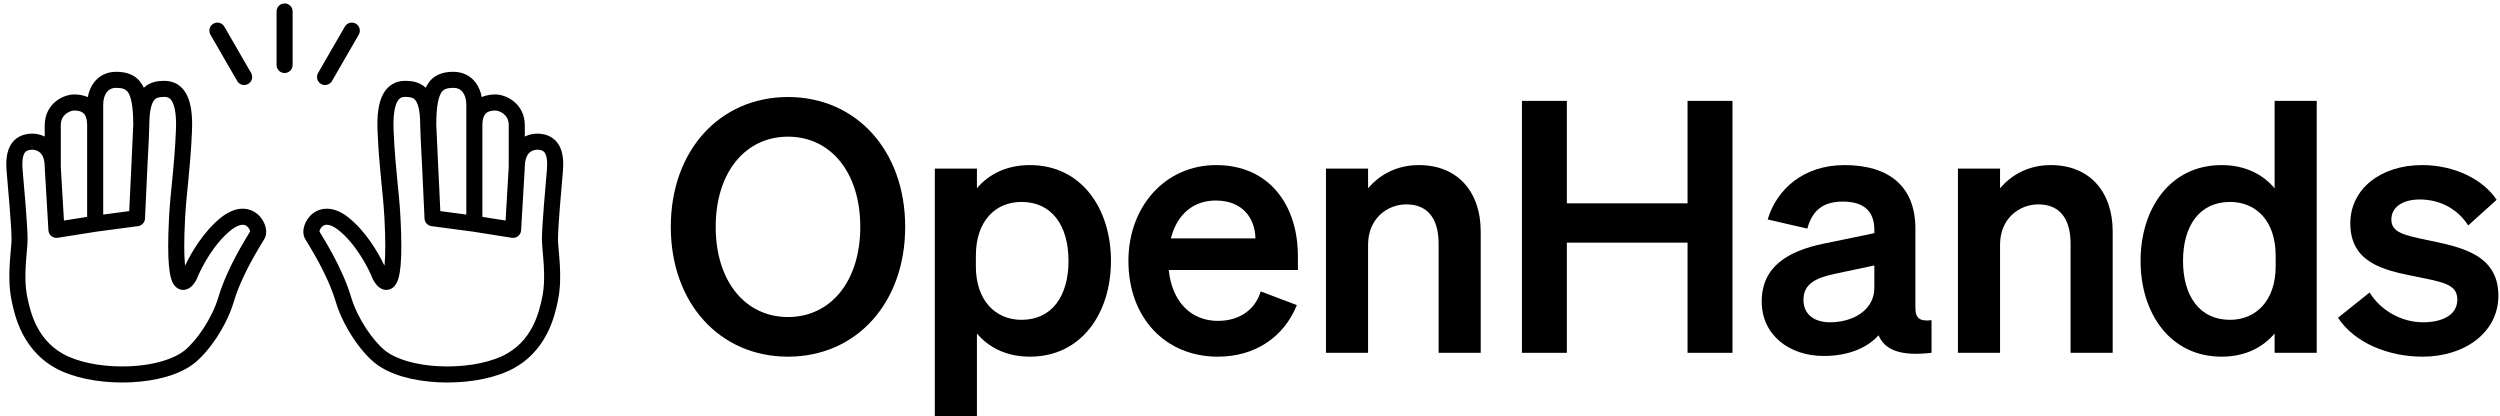
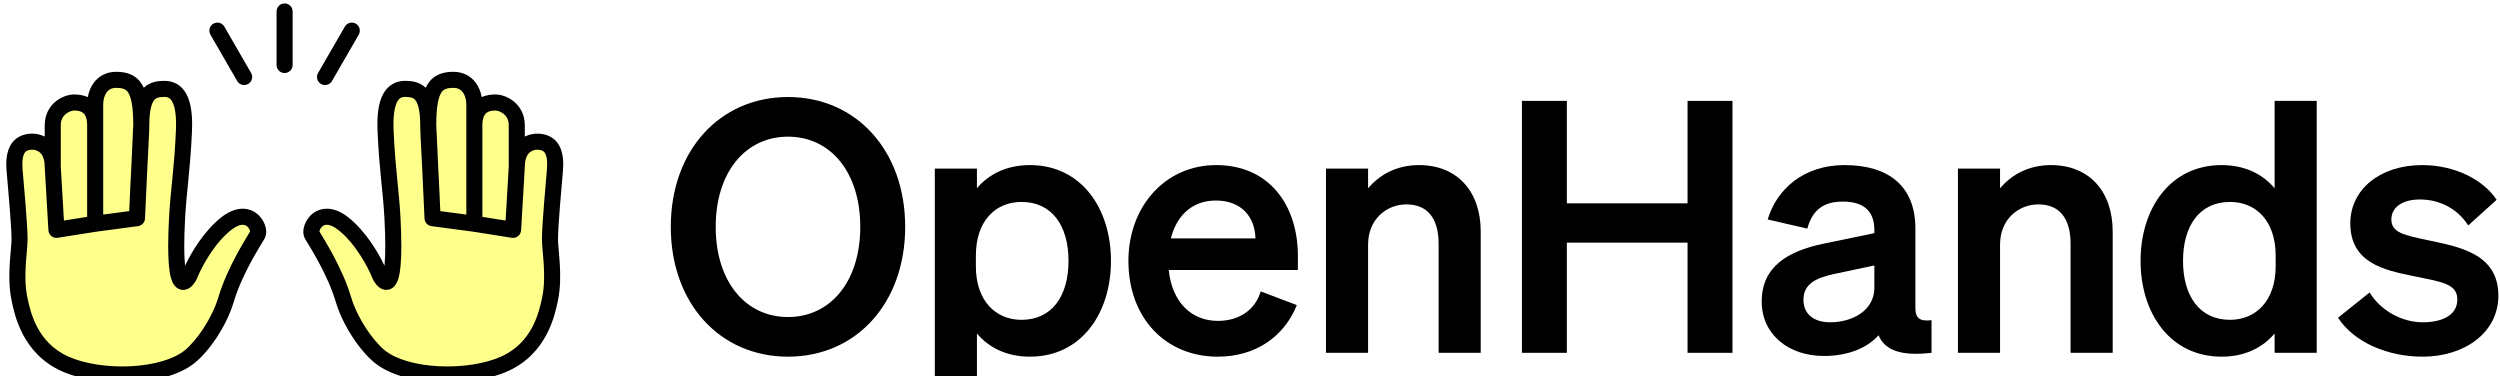
- <svg xmlns="http://www.w3.org/2000/svg" width="601" height="100" viewBox="0 0 601 100" fill="none">
+ <svg xmlns="http://www.w3.org/2000/svg" width="1305" height="196" viewBox="0 0 601 90.265" fill="none">
  <path d="M161.258 54.534C161.258 36.145 173.067 23.323 189.432 23.323C205.796 23.323 217.606 36.145 217.606 54.534C217.606 72.923 205.796 85.744 189.432 85.744C173.067 85.744 161.258 72.923 161.258 54.534ZM206.809 54.534C206.809 41.375 199.639 32.855 189.432 32.855C179.225 32.855 172.055 41.375 172.055 54.534C172.055 67.693 179.225 76.213 189.432 76.213C199.639 76.213 206.809 67.693 206.809 54.534Z" fill="black" />
  <path d="M247.591 85.744C241.855 85.744 237.637 83.467 234.853 80.177V100H224.731V40.531H234.853V45.255C237.637 41.965 241.855 39.688 247.591 39.688C259.99 39.688 267.076 50.147 267.076 62.716C267.076 75.285 259.99 85.744 247.591 85.744ZM234.6 61.451V64.066C234.6 72.248 239.324 76.887 245.566 76.887C252.905 76.887 256.869 71.151 256.869 62.716C256.869 54.281 252.905 48.545 245.566 48.545C239.324 48.545 234.6 53.1 234.6 61.451Z" fill="black" />
  <path d="M292.781 85.744C280.128 85.744 271.271 76.381 271.271 62.716C271.271 49.726 280.043 39.688 292.359 39.688C305.181 39.688 312.013 49.388 312.013 61.535V64.909H280.971C281.73 72.501 286.286 77.14 292.781 77.14C297.758 77.14 301.722 74.61 303.072 70.055L311.76 73.344C308.639 81.105 301.638 85.744 292.781 85.744ZM292.275 48.207C287.045 48.207 282.996 51.328 281.477 57.317H301.806C301.722 52.425 298.685 48.207 292.275 48.207Z" fill="black" />
-   <path d="M318.765 84.817V40.531H328.887V45.255C331.418 42.303 335.382 39.688 341.118 39.688C350.397 39.688 355.964 46.099 355.964 55.63V84.817H345.842V58.583C345.842 53.1 343.649 49.135 338.082 49.135C333.526 49.135 328.887 52.509 328.887 58.836V84.817H318.765Z" fill="black" />
+   <path d="M318.765 84.817V40.531H328.887V45.255C331.418 42.303 335.382 39.688 341.118 39.688C350.397 39.688 355.964 46.099 355.964 55.63V84.817H345.842V58.583C345.842 53.1 343.649 49.135 338.081 49.135C333.526 49.135 328.887 52.509 328.887 58.836V84.817H318.765Z" fill="black" />
  <path d="M405.688 24.251H416.486V84.817H405.688V58.33H376.671V84.817H365.874V24.251H376.671V48.882H405.688V24.251Z" fill="black" />
-   <path d="M438.445 85.576C430.01 85.576 423.515 80.43 423.515 72.501C423.515 64.066 429.841 60.354 438.361 58.583L450.592 56.052V55.293C450.592 51.075 448.399 48.46 443 48.46C438.192 48.46 435.661 50.654 434.48 54.956L424.949 52.762C427.142 45.424 433.637 39.688 443.422 39.688C454.05 39.688 460.461 44.749 460.461 54.956V74.019C460.461 76.55 461.558 77.309 464.341 76.972V84.817C457.003 85.66 453.122 84.226 451.604 80.599C448.82 83.72 444.181 85.576 438.445 85.576ZM450.592 69.211V63.813L441.06 65.837C436.758 66.765 433.553 68.115 433.553 72.079C433.553 75.538 436.083 77.478 439.963 77.478C445.362 77.478 450.592 74.61 450.592 69.211Z" fill="black" />
-   <path d="M470.689 84.817V40.531H480.811V45.255C483.342 42.303 487.306 39.688 493.042 39.688C502.321 39.688 507.889 46.099 507.889 55.63V84.817H497.766V58.583C497.766 53.1 495.573 49.135 490.006 49.135C485.451 49.135 480.811 52.509 480.811 58.836V84.817H470.689Z" fill="black" />
+   <path d="M438.445 85.576C430.01 85.576 423.514 80.43 423.514 72.501C423.514 64.066 429.841 60.354 438.361 58.583L450.592 56.052V55.293C450.592 51.075 448.399 48.46 443 48.46C438.192 48.46 435.661 50.654 434.48 54.956L424.948 52.762C427.142 45.424 433.637 39.688 443.422 39.688C454.05 39.688 460.461 44.749 460.461 54.956V74.019C460.461 76.55 461.558 77.309 464.341 76.972V84.817C457.003 85.66 453.122 84.226 451.604 80.599C448.82 83.72 444.181 85.576 438.445 85.576ZM450.592 69.211V63.813L441.06 65.837C436.758 66.765 433.552 68.115 433.552 72.079C433.552 75.538 436.083 77.478 439.963 77.478C445.362 77.478 450.592 74.61 450.592 69.211Z" fill="black" />
+   <path d="M470.689 84.817V40.531H480.811V45.255C483.342 42.303 487.306 39.688 493.042 39.688C502.321 39.688 507.888 46.099 507.888 55.63V84.817H497.766V58.583C497.766 53.1 495.573 49.135 490.006 49.135C485.451 49.135 480.811 52.509 480.811 58.836V84.817H470.689Z" fill="black" />
  <path d="M534.078 85.744C521.678 85.744 514.593 75.285 514.593 62.716C514.593 50.147 521.678 39.688 534.078 39.688C539.814 39.688 544.032 41.965 546.815 45.255V24.251H556.938V84.817H546.815V80.177C544.032 83.467 539.814 85.744 534.078 85.744ZM547.068 61.451C547.068 53.1 542.345 48.545 536.103 48.545C528.764 48.545 524.799 54.281 524.799 62.716C524.799 71.151 528.764 76.887 536.103 76.887C542.345 76.887 547.068 72.248 547.068 64.066V61.451Z" fill="black" />
-   <path d="M562.06 76.381L569.652 70.308C572.267 74.61 577.328 77.478 582.474 77.478C586.776 77.478 590.74 75.959 590.74 71.995C590.74 68.199 587.029 67.777 580.027 66.343C573.026 64.909 565.013 63.138 565.013 53.69C565.013 45.592 572.098 39.688 582.305 39.688C590.065 39.688 596.982 43.146 600.188 48.039L593.355 54.196C590.825 50.232 586.607 47.954 581.714 47.954C577.581 47.954 574.882 49.81 574.882 52.762C574.882 55.968 578.087 56.558 583.655 57.739C591.162 59.342 600.609 60.945 600.609 71.067C600.609 80.008 592.427 85.744 582.389 85.744C574.207 85.744 566.025 82.455 562.06 76.381Z" fill="black" />
-   <path d="M66.486 15.625V2.756C66.486 1.69 67.351 0.825 68.417 0.825C69.483 0.825 70.347 1.69 70.347 2.756V15.625C70.347 16.691 69.483 17.556 68.417 17.556C67.351 17.556 66.486 16.691 66.486 15.625Z" fill="black" />
+   <path d="M562.06 76.381L569.652 70.308C572.267 74.61 577.328 77.478 582.474 77.478C586.776 77.478 590.74 75.959 590.74 71.995C590.74 68.199 587.029 67.777 580.027 66.343C573.026 64.909 565.013 63.138 565.013 53.69C565.013 45.592 572.098 39.688 582.305 39.688C590.065 39.688 596.982 43.146 600.188 48.039L593.355 54.196C590.824 50.232 586.607 47.954 581.714 47.954C577.581 47.954 574.882 49.81 574.882 52.762C574.882 55.968 578.087 56.558 583.655 57.739C591.162 59.342 600.609 60.945 600.609 71.067C600.609 80.008 592.427 85.744 582.389 85.744C574.207 85.744 566.025 82.455 562.06 76.381Z" fill="black" />
+   <path d="M66.486 15.625V2.756C66.486 1.69 67.35 0.825 68.417 0.825C69.483 0.825 70.347 1.69 70.347 2.756V15.625C70.347 16.691 69.483 17.556 68.417 17.556C67.35 17.556 66.486 16.691 66.486 15.625Z" fill="black" />
  <path d="M76.468 17.543L82.903 6.398C83.436 5.475 84.617 5.158 85.54 5.691C86.463 6.224 86.78 7.405 86.247 8.329L79.812 19.474C79.279 20.397 78.098 20.713 77.175 20.18C76.252 19.647 75.935 18.466 76.468 17.543Z" fill="black" />
-   <path d="M60.365 17.543L53.931 6.398C53.398 5.475 52.217 5.158 51.293 5.691C50.37 6.224 50.054 7.405 50.587 8.329L57.021 19.474C57.554 20.397 58.735 20.713 59.659 20.18C60.582 19.647 60.898 18.466 60.365 17.543Z" fill="black" />
-   <path d="M130.283 57.475C130.283 54.121 131.188 44.175 131.472 40.892C131.665 38.673 131.398 37.457 131.041 36.836C130.779 36.38 130.369 36.058 129.382 35.992C128.67 35.944 127.893 36.147 127.313 36.67C126.77 37.161 126.163 38.146 126.163 40.137L126.159 40.25L125.272 55.371C125.24 55.915 124.98 56.421 124.555 56.762C124.131 57.104 123.582 57.25 123.044 57.165L113.751 55.694L103.729 54.363C102.803 54.24 102.099 53.472 102.055 52.539L101.517 40.892C101.493 40.418 101.47 39.949 101.446 39.486C101.22 35.145 101.018 31.3 101.018 30.047C101.018 26.302 100.384 24.722 99.83 24.057C99.388 23.527 98.753 23.294 97.393 23.294C96.905 23.294 96.561 23.395 96.302 23.546C96.048 23.694 95.759 23.96 95.483 24.481C94.892 25.597 94.461 27.697 94.621 31.363C94.829 36.118 95.153 39.671 95.47 42.875C95.787 46.072 96.103 48.975 96.279 52.349C96.554 57.63 96.529 61.271 96.313 63.742C96.205 64.976 96.045 65.972 95.83 66.76C95.626 67.507 95.319 68.267 94.786 68.835C94.141 69.522 93.221 69.85 92.266 69.62C91.508 69.437 90.976 68.958 90.685 68.652C90.077 68.013 89.647 67.187 89.478 66.761C88.498 64.287 85.463 58.542 81.356 55.299C80.158 54.353 79.284 54.08 78.735 54.039C78.217 54 77.842 54.153 77.547 54.387C77.221 54.646 76.979 55.021 76.858 55.377C76.816 55.502 76.797 55.592 76.79 55.649C77.903 57.528 82.32 64.418 84.402 71.411C85.954 76.623 89.697 81.934 92.491 84.209C95.197 86.411 100.06 87.776 105.538 88.046C110.963 88.312 116.553 87.481 120.486 85.717C128.084 82.311 129.631 74.811 130.325 71.559C130.863 69.036 130.873 66.342 130.729 63.842C130.657 62.595 130.55 61.429 130.457 60.355C130.366 59.311 130.283 58.302 130.283 57.475ZM112.103 25.106C112.103 23.935 111.79 22.891 111.272 22.193C110.804 21.562 110.115 21.125 109.008 21.125C108.103 21.124 107.493 21.236 107.063 21.419C106.677 21.584 106.354 21.839 106.059 22.315C105.38 23.412 104.882 25.616 104.879 30.006L105.372 40.685C105.547 44.074 105.729 47.712 105.848 50.75L112.103 51.58V25.106ZM115.965 52.134L121.542 53.017L122.301 40.09V30.122C122.301 28.753 121.744 27.916 121.084 27.379C120.348 26.782 119.489 26.568 119.084 26.568C118.345 26.568 117.582 26.683 117.033 27.073C116.61 27.373 115.965 28.084 115.965 30.122V52.134ZM126.163 32.827C127.318 32.251 128.554 32.067 129.64 32.14C131.609 32.272 133.345 33.096 134.388 34.912C135.337 36.562 135.534 38.744 135.319 41.226C135.022 44.657 134.143 54.34 134.143 57.475C134.143 58.104 134.209 58.941 134.302 60.02C134.394 61.068 134.508 62.302 134.584 63.62C134.735 66.249 134.745 69.344 134.101 72.365C133.43 75.512 131.613 84.96 122.066 89.24C117.427 91.319 111.192 92.189 105.348 91.902C99.557 91.617 93.703 90.174 90.053 87.203C86.618 84.406 82.46 78.417 80.702 72.513C78.716 65.845 74.415 59.268 73.341 57.405C72.71 56.307 72.907 55.004 73.202 54.136C73.534 53.157 74.178 52.132 75.145 51.364C76.143 50.571 77.466 50.07 79.026 50.188C80.554 50.303 82.138 50.998 83.748 52.269C87.89 55.539 90.929 60.699 92.42 63.863C92.435 63.718 92.454 63.566 92.468 63.406C92.661 61.195 92.695 57.758 92.424 52.549C92.254 49.289 91.95 46.497 91.629 43.255C91.308 40.019 90.976 36.388 90.763 31.532C90.594 27.657 90.992 24.714 92.072 22.674C92.632 21.617 93.39 20.776 94.354 20.212C95.314 19.652 96.36 19.434 97.393 19.434C98.921 19.434 100.824 19.649 102.34 21.096C102.473 20.809 102.619 20.538 102.777 20.283C103.477 19.152 104.408 18.354 105.549 17.868C106.645 17.4 107.833 17.263 109.008 17.263C111.37 17.264 113.195 18.306 114.372 19.892C115.133 20.919 115.592 22.125 115.809 23.348C117.062 22.782 118.316 22.708 119.084 22.708C120.393 22.708 122.108 23.238 123.518 24.383C125.004 25.59 126.163 27.495 126.163 30.122V32.827Z" fill="black" />
-   <path d="M6.631 57.475C6.631 54.121 5.726 44.175 5.442 40.892C5.249 38.673 5.516 37.457 5.873 36.836C6.135 36.38 6.545 36.058 7.532 35.992C8.244 35.944 9.021 36.147 9.601 36.67C10.145 37.161 10.751 38.146 10.751 40.137L10.755 40.25L11.642 55.371C11.674 55.915 11.934 56.421 12.359 56.762C12.783 57.104 13.332 57.25 13.87 57.165L23.163 55.694L33.185 54.363C34.111 54.24 34.815 53.472 34.859 52.539L35.397 40.892C35.421 40.418 35.444 39.949 35.468 39.486C35.694 35.145 35.896 31.3 35.896 30.047C35.896 26.302 36.53 24.722 37.084 24.057C37.526 23.527 38.161 23.294 39.521 23.294C40.009 23.294 40.353 23.395 40.612 23.546C40.866 23.694 41.155 23.96 41.431 24.481C42.022 25.597 42.453 27.697 42.293 31.363C42.085 36.118 41.761 39.671 41.444 42.875C41.127 46.072 40.811 48.975 40.635 52.349C40.36 57.63 40.385 61.271 40.601 63.742C40.709 64.976 40.869 65.972 41.084 66.76C41.289 67.507 41.595 68.267 42.128 68.835C42.773 69.522 43.693 69.85 44.648 69.62C45.406 69.437 45.938 68.958 46.229 68.652C46.837 68.013 47.267 67.187 47.436 66.761C48.416 64.287 51.45 58.542 55.558 55.299C56.756 54.353 57.63 54.08 58.179 54.039C58.697 54 59.072 54.153 59.367 54.387C59.693 54.646 59.935 55.021 60.056 55.377C60.099 55.502 60.117 55.592 60.124 55.649C59.011 57.528 54.595 64.418 52.512 71.411C50.96 76.623 47.217 81.934 44.423 84.209C41.717 86.411 36.855 87.776 31.376 88.046C25.951 88.312 20.361 87.481 16.428 85.717C8.83 82.311 7.283 74.811 6.589 71.559C6.051 69.036 6.041 66.342 6.185 63.842C6.257 62.595 6.364 61.429 6.457 60.355C6.548 59.311 6.631 58.302 6.631 57.475ZM24.811 25.106C24.811 23.935 25.124 22.891 25.642 22.193C26.11 21.562 26.799 21.125 27.906 21.125C28.811 21.124 29.421 21.236 29.851 21.419C30.237 21.584 30.56 21.839 30.855 22.315C31.534 23.412 32.032 25.616 32.035 30.006L31.542 40.685C31.367 44.074 31.186 47.712 31.066 50.75L24.811 51.58V25.106ZM20.95 52.134L15.372 53.017L14.613 40.09V30.122C14.613 28.753 15.171 27.916 15.83 27.379C16.566 26.782 17.425 26.568 17.83 26.568C18.569 26.568 19.332 26.683 19.881 27.073C20.304 27.373 20.95 28.084 20.95 30.122V52.134ZM10.751 32.827C9.596 32.251 8.36 32.067 7.274 32.14C5.305 32.272 3.569 33.096 2.526 34.912C1.577 36.562 1.38 38.744 1.595 41.226C1.892 44.657 2.771 54.34 2.771 57.475C2.771 58.104 2.706 58.941 2.612 60.02C2.52 61.068 2.406 62.302 2.33 63.62C2.179 66.249 2.169 69.344 2.813 72.365C3.484 75.512 5.301 84.96 14.848 89.24C19.487 91.319 25.722 92.189 31.566 91.902C37.357 91.617 43.211 90.174 46.861 87.203C50.296 84.406 54.454 78.417 56.212 72.513C58.198 65.845 62.499 59.268 63.573 57.405C64.205 56.307 64.007 55.004 63.712 54.136C63.38 53.157 62.736 52.132 61.769 51.364C60.771 50.571 59.448 50.07 57.888 50.188C56.36 50.303 54.776 50.998 53.166 52.269C49.024 55.539 45.985 60.699 44.495 63.863C44.479 63.718 44.461 63.566 44.447 63.406C44.253 61.195 44.219 57.758 44.49 52.549C44.66 49.289 44.964 46.497 45.285 43.255C45.606 40.019 45.938 36.388 46.151 31.532C46.32 27.657 45.922 24.714 44.842 22.674C44.282 21.617 43.524 20.776 42.56 20.212C41.6 19.652 40.554 19.434 39.521 19.434C37.993 19.434 36.09 19.649 34.575 21.096C34.441 20.809 34.295 20.538 34.137 20.283C33.437 19.152 32.506 18.354 31.366 17.868C30.27 17.4 29.081 17.263 27.906 17.263C25.544 17.264 23.719 18.306 22.542 19.892C21.781 20.919 21.323 22.125 21.105 23.348C19.852 22.782 18.598 22.708 17.83 22.708C16.521 22.708 14.806 23.238 13.396 24.383C11.911 25.59 10.751 27.495 10.751 30.122V32.827Z" fill="black" />
+   <path d="M60.365 17.543L53.931 6.398C53.397 5.475 52.216 5.158 51.293 5.691C50.37 6.224 50.053 7.405 50.587 8.329L57.021 19.474C57.554 20.397 58.735 20.713 59.658 20.18C60.582 19.647 60.898 18.466 60.365 17.543Z" fill="black" />
+   <path d="M91.272 85.706C88.157 83.17 84.207 77.52 82.552 71.962C80.483 65.014 76.008 58.168 75.014 56.442C74.132 54.909 76.935 49.35 82.552 53.784C87.045 57.331 90.238 63.439 91.272 66.05C91.691 67.107 95.443 73.429 94.352 52.449C94.006 45.815 93.112 41.059 92.692 31.447C92.362 23.906 94.349 21.364 97.393 21.364C100.438 21.364 102.948 22.353 102.948 30.047C102.948 21.189 104.846 19.193 109.008 19.194C112.477 19.194 114.034 22.152 114.034 25.106V30.122C114.034 25.106 117.369 24.637 119.084 24.637C120.799 24.637 124.232 26.126 124.232 30.122V40.137C124.232 35.318 127.242 33.914 129.511 34.066C132.467 34.264 133.803 36.357 133.396 41.059C133.105 44.416 132.213 54.23 132.213 57.475C132.213 60.386 133.396 66.418 132.213 71.962C131.531 75.161 129.848 83.636 121.276 87.479C112.703 91.322 97.628 90.88 91.272 85.706Z" fill="#FFFF8B" />
+   <path d="M130.283 57.475C130.283 54.121 131.188 44.175 131.472 40.892C131.665 38.673 131.398 37.457 131.041 36.836C130.779 36.38 130.369 36.058 129.382 35.992C128.67 35.944 127.893 36.147 127.313 36.67C126.769 37.161 126.163 38.146 126.163 40.137L126.159 40.25L125.272 55.371C125.24 55.915 124.98 56.421 124.555 56.762C124.131 57.104 123.582 57.25 123.044 57.165L113.751 55.694L103.729 54.363C102.803 54.24 102.099 53.472 102.055 52.539L101.503 40.589L101.498 40.488C101.251 35.73 101.018 31.39 101.018 30.047C101.018 26.302 100.384 24.722 99.83 24.057C99.388 23.527 98.753 23.294 97.393 23.294C96.905 23.294 96.561 23.395 96.302 23.546C96.048 23.694 95.759 23.96 95.483 24.481C94.892 25.597 94.46 27.697 94.621 31.363C94.829 36.118 95.153 39.671 95.47 42.875C95.787 46.072 96.103 48.975 96.279 52.349C96.554 57.63 96.529 61.271 96.313 63.742C96.205 64.976 96.045 65.972 95.83 66.76C95.625 67.507 95.319 68.267 94.786 68.835C94.141 69.522 93.221 69.85 92.266 69.62C91.508 69.437 90.976 68.958 90.685 68.652C90.077 68.013 89.647 67.187 89.478 66.761C88.498 64.287 85.463 58.542 81.356 55.299C80.158 54.353 79.284 54.08 78.735 54.039C78.217 54 77.842 54.153 77.546 54.387C77.221 54.646 76.979 55.021 76.858 55.377C76.815 55.502 76.797 55.592 76.79 55.649C77.903 57.528 82.319 64.418 84.402 71.411C85.954 76.623 89.697 81.934 92.491 84.209C95.197 86.411 100.059 87.776 105.538 88.046C110.963 88.312 116.553 87.481 120.486 85.717C128.084 82.311 129.631 74.811 130.325 71.559C130.863 69.036 130.873 66.342 130.729 63.842C130.657 62.595 130.55 61.429 130.457 60.355C130.366 59.311 130.283 58.302 130.283 57.475ZM112.103 25.106C112.103 23.935 111.79 22.891 111.272 22.193C110.804 21.562 110.115 21.125 109.008 21.125C108.103 21.124 107.493 21.236 107.063 21.419C106.677 21.584 106.354 21.839 106.059 22.315C105.38 23.412 104.882 25.616 104.879 30.006L105.359 40.401C105.539 43.868 105.726 47.626 105.849 50.75L112.103 51.58V25.106ZM115.964 52.134L121.542 53.017L122.301 40.09V30.122C122.301 28.753 121.743 27.916 121.084 27.379C120.348 26.782 119.489 26.568 119.084 26.568C118.345 26.568 117.582 26.683 117.033 27.073C116.61 27.373 115.964 28.084 115.964 30.122V52.134ZM126.163 32.827C127.318 32.251 128.554 32.067 129.64 32.14C131.609 32.272 133.345 33.096 134.388 34.912C135.337 36.562 135.534 38.744 135.319 41.226C135.022 44.657 134.143 54.34 134.143 57.475C134.143 58.104 134.208 58.941 134.302 60.02C134.394 61.068 134.508 62.302 134.584 63.62C134.735 66.249 134.745 69.344 134.101 72.365C133.43 75.512 131.613 84.96 122.066 89.24C117.427 91.319 111.192 92.189 105.348 91.902C99.557 91.617 93.703 90.174 90.053 87.203C86.618 84.406 82.46 78.417 80.702 72.513C78.716 65.845 74.415 59.268 73.341 57.405C72.709 56.307 72.907 55.004 73.202 54.136C73.534 53.157 74.178 52.132 75.145 51.364C76.143 50.571 77.466 50.07 79.026 50.188C80.554 50.303 82.138 50.998 83.748 52.269C87.89 55.539 90.929 60.699 92.419 63.863C92.435 63.718 92.453 63.566 92.467 63.406C92.661 61.195 92.695 57.758 92.423 52.549C92.254 49.289 91.95 46.497 91.629 43.255C91.308 40.019 90.975 36.388 90.763 31.532C90.594 27.657 90.991 24.714 92.072 22.674C92.632 21.617 93.39 20.776 94.354 20.212C95.314 19.652 96.36 19.434 97.393 19.434C98.921 19.434 100.824 19.649 102.339 21.096C102.473 20.809 102.619 20.538 102.777 20.283C103.477 19.152 104.408 18.354 105.548 17.868C106.644 17.4 107.833 17.263 109.008 17.263C111.37 17.264 113.196 18.306 114.373 19.892C115.134 20.919 115.591 22.125 115.809 23.348C117.062 22.782 118.316 22.708 119.084 22.708C120.393 22.708 122.108 23.238 123.518 24.383C125.003 25.59 126.163 27.495 126.163 30.122V32.827Z" fill="black" />
+   <path d="M45.642 85.706C48.757 83.17 52.707 77.52 54.362 71.962C56.431 65.014 60.906 58.168 61.9 56.442C62.782 54.909 59.979 49.35 54.362 53.784C49.869 57.331 46.676 63.439 45.642 66.05C45.223 67.107 41.471 73.429 42.563 52.449C42.908 45.815 43.802 41.059 44.222 31.447C44.552 23.906 42.565 21.364 39.521 21.364C36.476 21.364 33.965 22.353 33.965 30.047C33.965 21.189 32.068 19.193 27.906 19.194C24.437 19.194 22.88 22.152 22.88 25.106V30.122C22.88 25.106 19.545 24.637 17.83 24.637C16.115 24.637 12.682 26.126 12.682 30.122V40.137C12.682 35.318 9.672 33.914 7.403 34.066C4.447 34.264 3.111 36.357 3.518 41.059C3.809 44.416 4.701 54.23 4.701 57.475C4.701 60.386 3.518 66.418 4.701 71.962C5.383 75.161 7.066 83.636 15.638 87.479C24.211 91.322 39.286 90.88 45.642 85.706Z" fill="#FFFF8B" />
+   <path d="M6.631 57.475C6.631 54.121 5.726 44.175 5.442 40.892C5.25 38.673 5.517 37.457 5.873 36.836C6.135 36.38 6.545 36.058 7.532 35.992C8.244 35.944 9.021 36.147 9.601 36.67C10.145 37.161 10.751 38.146 10.751 40.137L10.755 40.25L11.642 55.371C11.674 55.915 11.934 56.421 12.359 56.762C12.783 57.104 13.332 57.25 13.87 57.165L23.163 55.694L33.185 54.363C34.111 54.24 34.816 53.472 34.859 52.539L35.411 40.589L35.416 40.488C35.663 35.73 35.896 31.39 35.896 30.047C35.896 26.302 36.53 24.722 37.084 24.057C37.526 23.527 38.161 23.294 39.521 23.294C40.009 23.294 40.353 23.395 40.612 23.546C40.866 23.694 41.155 23.96 41.431 24.481C42.023 25.597 42.454 27.697 42.293 31.363C42.086 36.118 41.761 39.671 41.444 42.875C41.127 46.072 40.811 48.975 40.635 52.349C40.36 57.63 40.385 61.271 40.601 63.742C40.709 64.976 40.869 65.972 41.084 66.76C41.289 67.507 41.595 68.267 42.128 68.835C42.773 69.522 43.693 69.85 44.648 69.62C45.406 69.437 45.938 68.958 46.229 68.652C46.837 68.013 47.267 67.187 47.436 66.761C48.416 64.287 51.451 58.542 55.558 55.299C56.757 54.353 57.63 54.08 58.179 54.039C58.697 54 59.072 54.153 59.368 54.387C59.693 54.646 59.935 55.021 60.056 55.377C60.099 55.502 60.117 55.592 60.124 55.649C59.011 57.528 54.595 64.418 52.512 71.411C50.96 76.623 47.217 81.934 44.423 84.209C41.717 86.411 36.855 87.776 31.376 88.046C25.951 88.312 20.361 87.481 16.428 85.717C8.83 82.311 7.283 74.811 6.589 71.559C6.051 69.036 6.041 66.342 6.185 63.842C6.257 62.595 6.364 61.429 6.457 60.355C6.548 59.311 6.631 58.302 6.631 57.475ZM24.811 25.106C24.811 23.935 25.124 22.891 25.642 22.193C26.11 21.562 26.799 21.125 27.906 21.125C28.811 21.124 29.421 21.236 29.851 21.419C30.237 21.584 30.56 21.839 30.855 22.315C31.534 23.412 32.032 25.616 32.035 30.006L31.555 40.401C31.375 43.868 31.188 47.626 31.065 50.75L24.811 51.58V25.106ZM20.95 52.134L15.372 53.017L14.613 40.09V30.122C14.613 28.753 15.171 27.916 15.831 27.379C16.566 26.782 17.425 26.568 17.831 26.568C18.569 26.568 19.332 26.683 19.881 27.073C20.304 27.373 20.95 28.084 20.95 30.122V52.134ZM10.751 32.827C9.596 32.251 8.36 32.067 7.274 32.14C5.305 32.272 3.569 33.096 2.526 34.912C1.578 36.562 1.38 38.744 1.595 41.226C1.892 44.657 2.771 54.34 2.771 57.475C2.771 58.104 2.706 58.941 2.612 60.02C2.52 61.068 2.406 62.302 2.33 63.62C2.179 66.249 2.169 69.344 2.813 72.365C3.484 75.512 5.302 84.96 14.848 89.24C19.487 91.319 25.722 92.189 31.566 91.902C37.357 91.617 43.211 90.174 46.861 87.203C50.296 84.406 54.454 78.417 56.212 72.513C58.198 65.845 62.499 59.268 63.573 57.405C64.205 56.307 64.007 55.004 63.712 54.136C63.38 53.157 62.736 52.132 61.769 51.364C60.772 50.571 59.448 50.07 57.888 50.188C56.36 50.303 54.776 50.998 53.166 52.269C49.024 55.539 45.985 60.699 44.495 63.863C44.479 63.718 44.461 63.566 44.447 63.406C44.253 61.195 44.219 57.758 44.491 52.549C44.66 49.289 44.964 46.497 45.285 43.255C45.606 40.019 45.938 36.388 46.151 31.532C46.32 27.657 45.923 24.714 44.842 22.674C44.282 21.617 43.524 20.776 42.56 20.212C41.6 19.652 40.554 19.434 39.521 19.434C37.993 19.434 36.09 19.649 34.575 21.096C34.441 20.809 34.295 20.538 34.137 20.283C33.437 19.152 32.506 18.354 31.366 17.868C30.27 17.4 29.081 17.263 27.906 17.263C25.544 17.264 23.718 18.306 22.541 19.892C21.78 20.919 21.323 22.125 21.105 23.348C19.852 22.782 18.598 22.708 17.831 22.708C16.521 22.708 14.806 23.238 13.396 24.383C11.911 25.59 10.751 27.495 10.751 30.122V32.827Z" fill="black" />
</svg>
